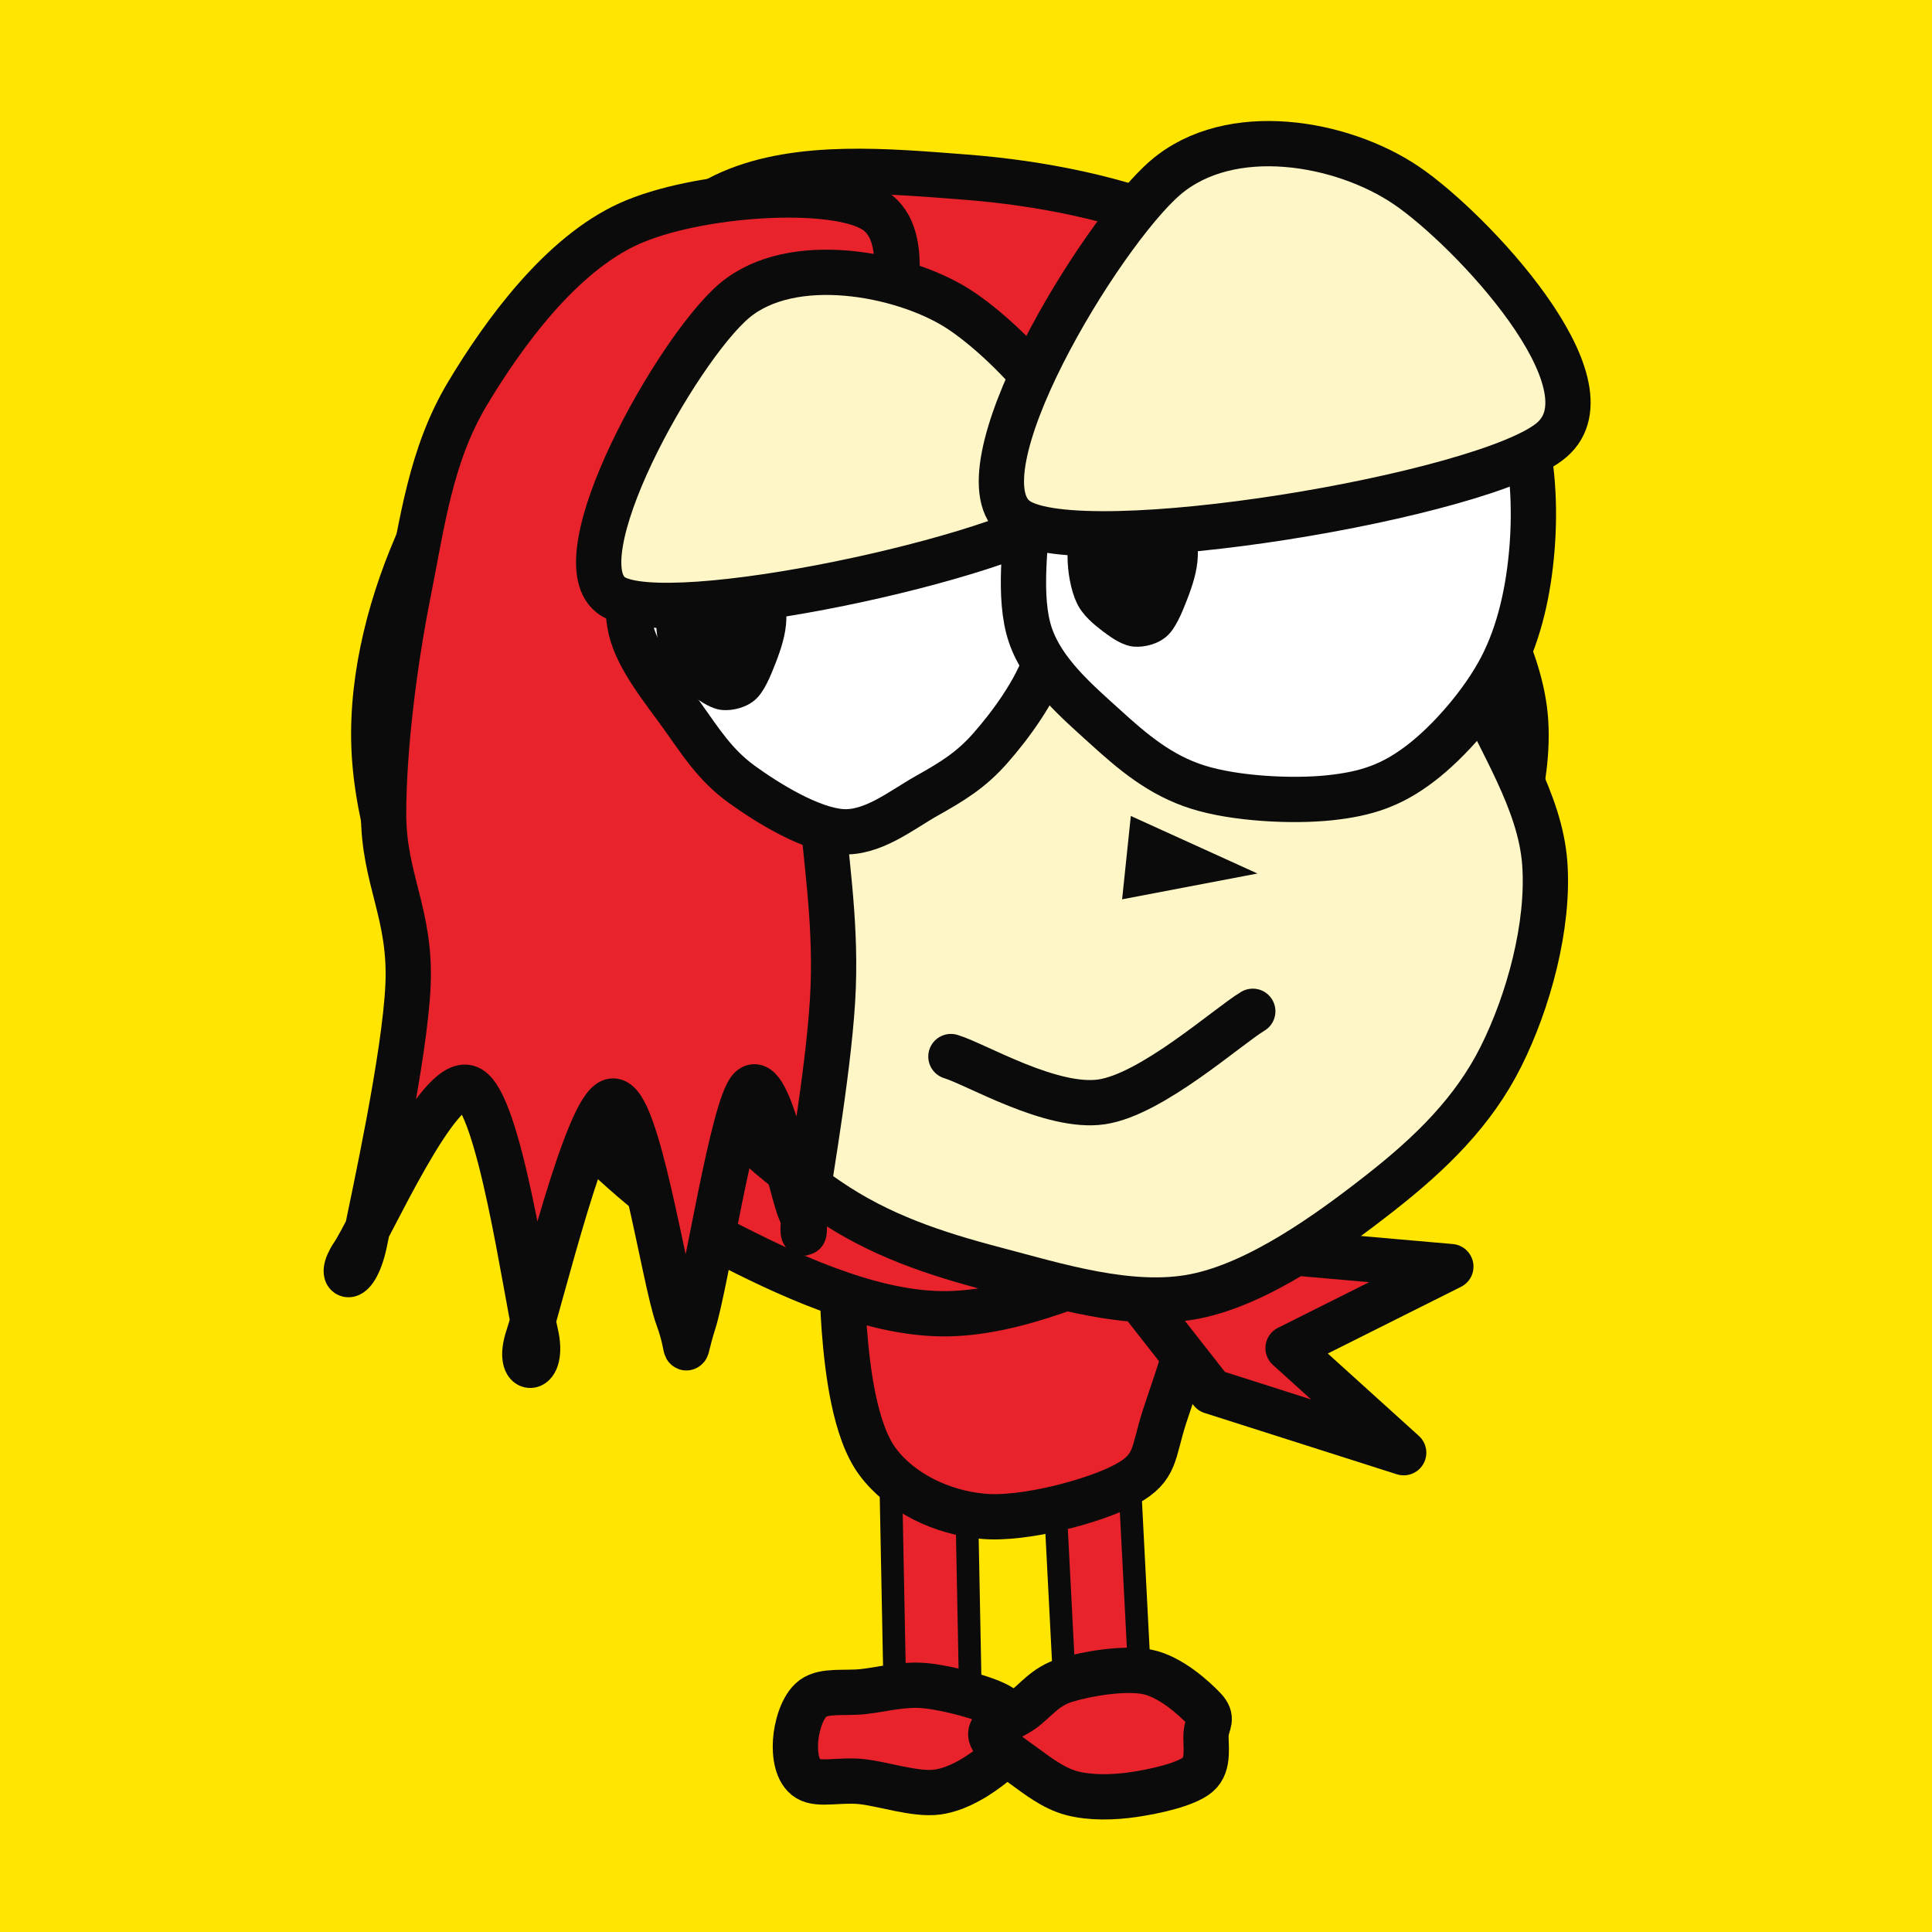
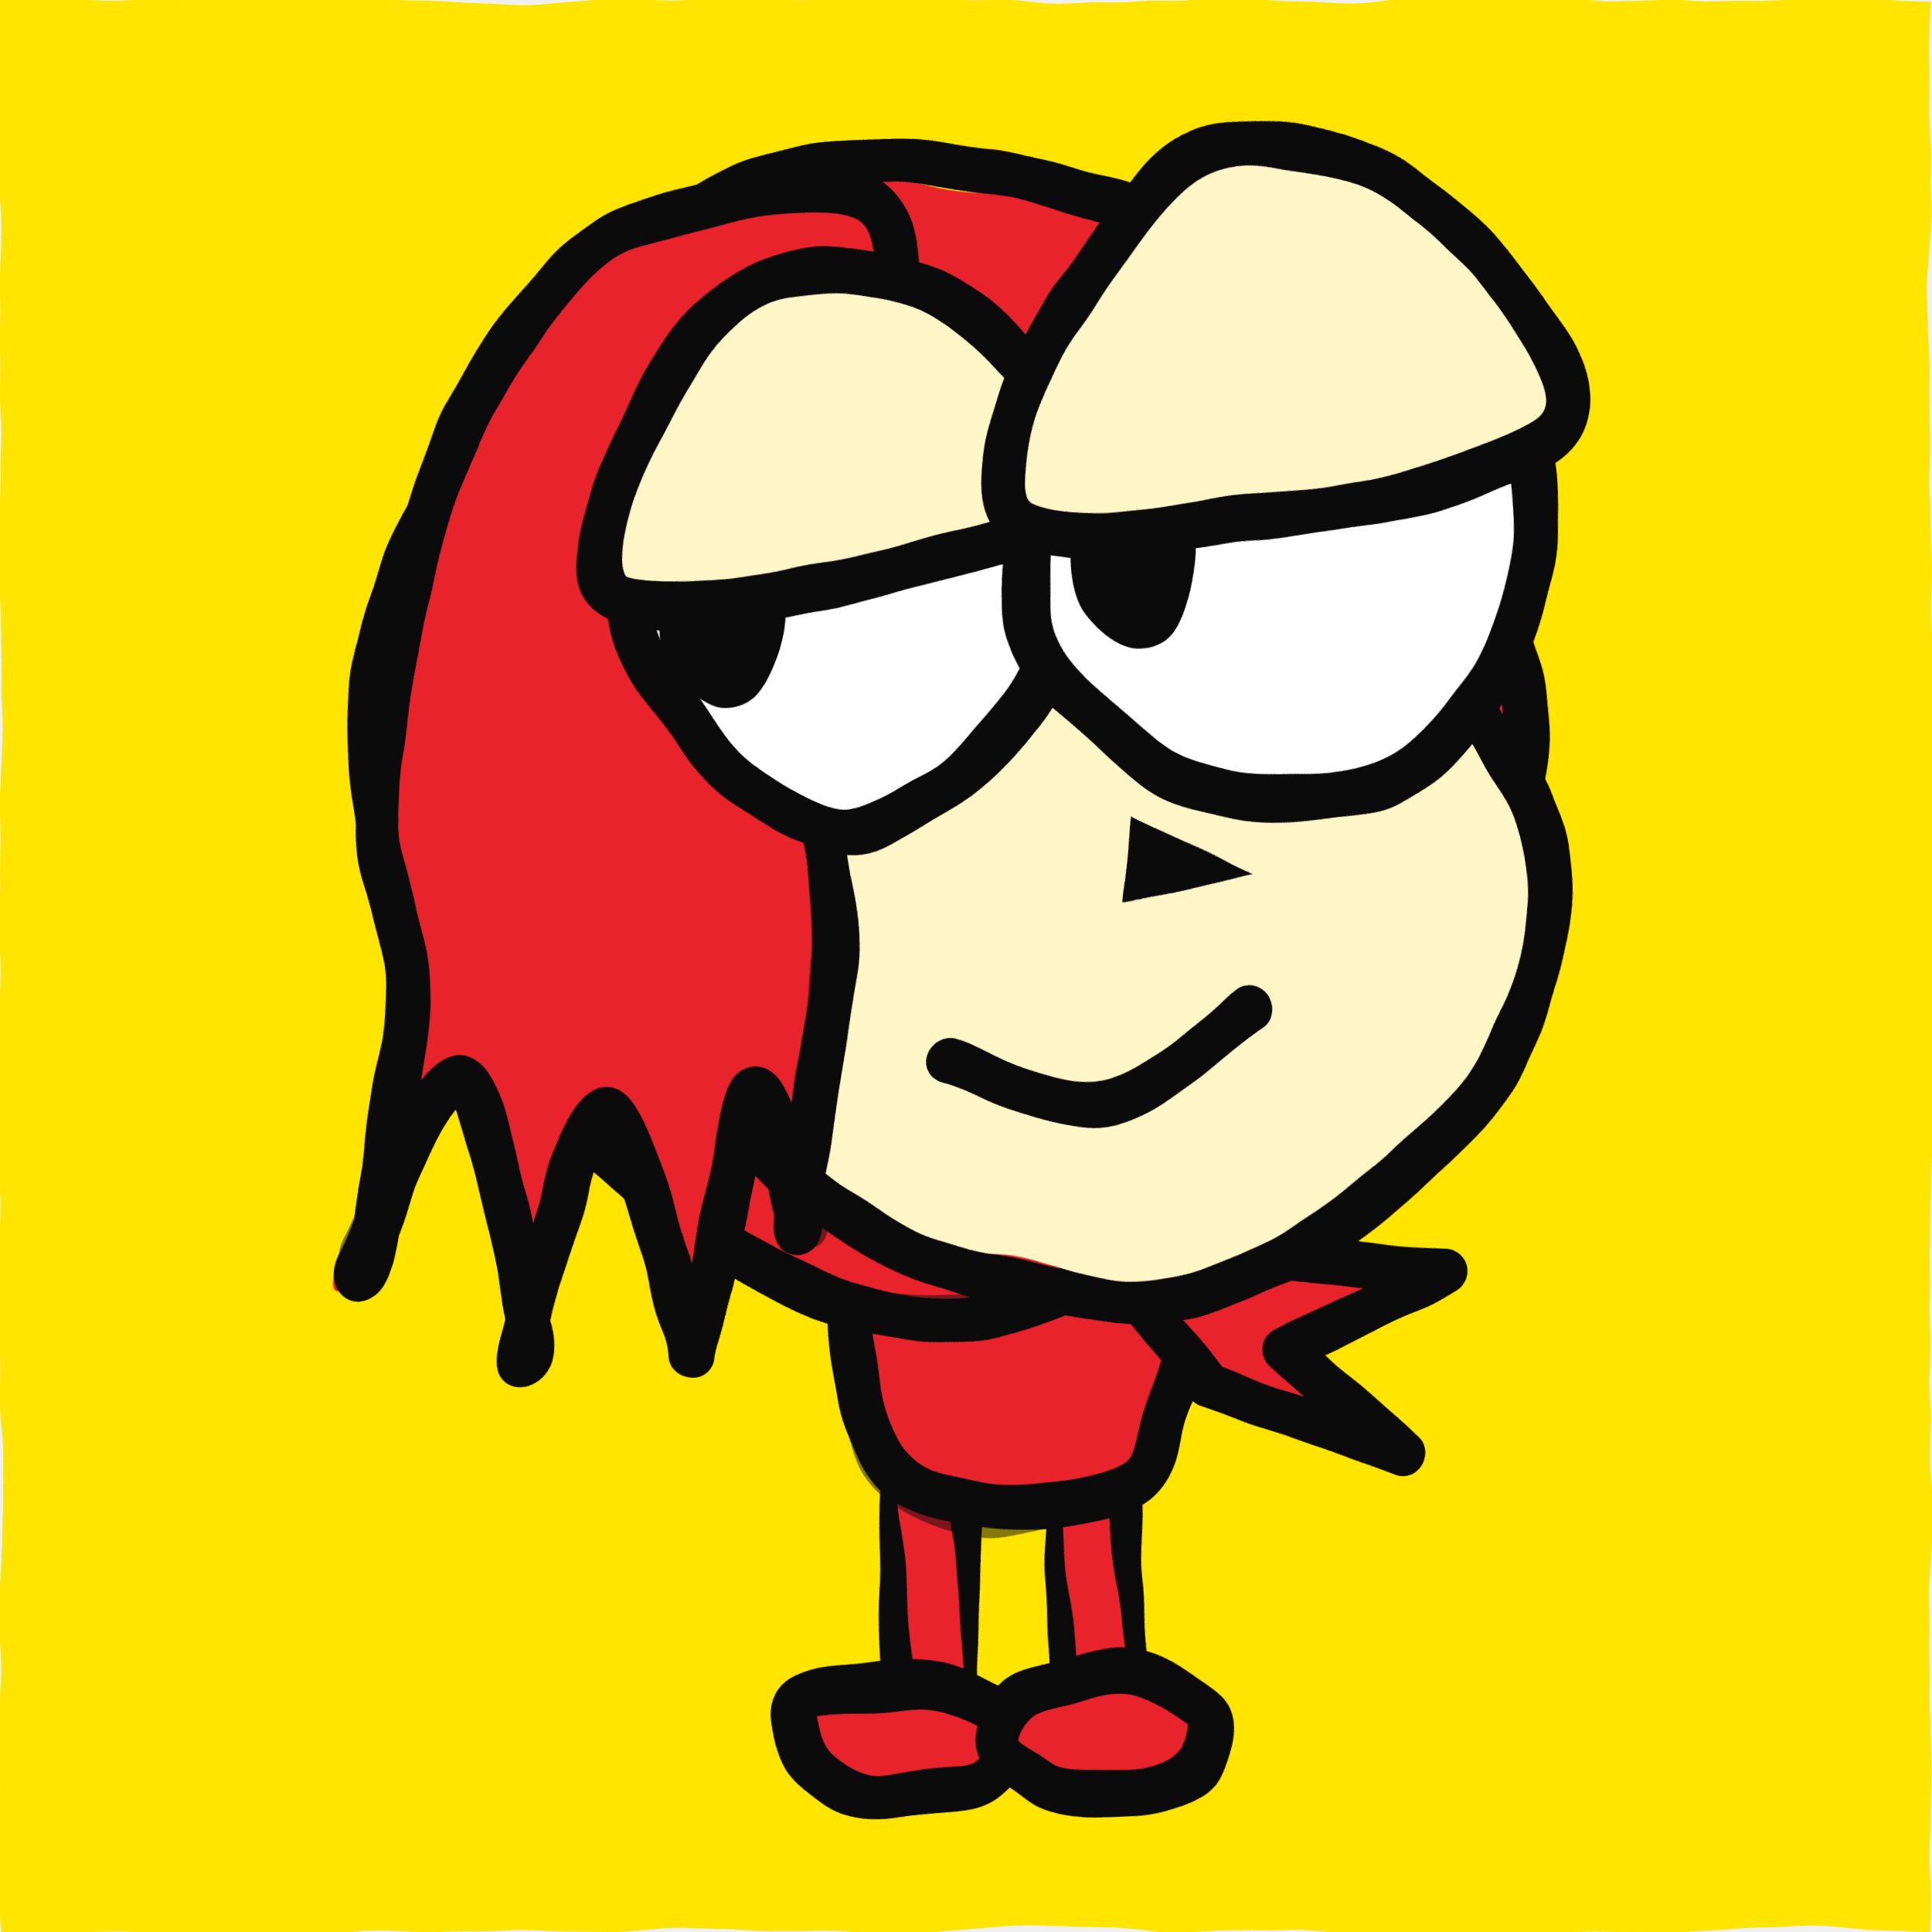
<svg xmlns="http://www.w3.org/2000/svg" width="512" height="512" viewBox="0 0 512 512">
-   <rect x="-8" y="-8" width="528" height="528" fill="#FFE500" />
-   <path d="M246.03,390.88L247.23,452.33" fill="none" stroke="#0B0B0B" stroke-width="26" stroke-linejoin="round" stroke-linecap="round" />
-   <path d="M246.03,390.88L247.23,452.33" fill="none" stroke="#E8232B" stroke-width="14" stroke-linejoin="round" stroke-linecap="round" />
-   <path d="M289.24,390.55L292.44,452.52" fill="none" stroke="#0B0B0B" stroke-width="26" stroke-linejoin="round" stroke-linecap="round" />
-   <path d="M289.24,390.55L292.44,452.52" fill="none" stroke="#E8232B" stroke-width="14" stroke-linejoin="round" stroke-linecap="round" />
-   <path d="M267.5,459.34C267.25,461.92 266.44,464.93 263.25,467.53C260.07,470.12 254.21,474.15 248.38,474.92C242.55,475.69 234,472.73 228.28,472.14C222.57,471.54 217,473.17 214.09,471.38C211.18,469.59 210.59,464.96 210.83,461.41C211.06,457.85 212.49,452.23 215.5,450.05C218.5,447.86 223.86,448.83 228.85,448.28C233.84,447.73 239.47,446.12 245.45,446.75C251.42,447.38 261.04,449.95 264.72,452.05C268.39,454.15 267.74,456.76 267.5,459.34Z" fill="#E8232B" stroke="#0B0B0B" stroke-width="12" stroke-linejoin="round" stroke-linecap="round" />
-   <path d="M319.64,459.4C319.38,462.32 320.65,467.59 317.45,470.29C314.24,472.98 305.98,474.76 300.41,475.58C294.84,476.4 288.88,476.48 284.03,475.21C279.17,473.93 274.87,470.54 271.29,467.93C267.71,465.32 262.59,462.01 262.55,459.55C262.52,457.08 267.75,455.52 271.06,453.14C274.38,450.75 276.93,446.92 282.44,445.25C287.94,443.57 298.01,441.83 304.11,443.09C310.22,444.35 316.46,450.06 319.05,452.78C321.64,455.5 319.91,456.49 319.64,459.4Z" fill="#E8232B" stroke="#0B0B0B" stroke-width="12" stroke-linejoin="round" stroke-linecap="round" />
-   <path d="M251.38,302.69C263.09,299.07 287,297.05 298,302.39C308.99,307.74 315.57,322.59 317.33,334.77C319.1,346.94 311.74,365.7 308.6,375.45C305.46,385.21 306.51,388.91 298.5,393.31C290.49,397.71 271.55,402.83 260.56,401.84C249.58,400.85 238.72,395.62 232.58,387.37C226.45,379.13 224.57,362.93 223.75,352.38C222.94,341.83 223.11,332.36 227.71,324.08C232.32,315.8 239.66,306.3 251.38,302.69Z" fill="#E8232B" stroke="#0B0B0B" stroke-width="12" stroke-linejoin="round" stroke-linecap="round" />
-   <path d="M308.11,316.05L364.81,300.25L342.11,331.95L384.49,335.66L341.35,357.26L371.99,384.98L321.05,368.74L303.44,346.28Z" fill="#E8232B" stroke="#0B0B0B" stroke-width="12" stroke-linejoin="round" stroke-linecap="round" />
-   <path d="M404.32,191.39C405.42,209.57 397.57,230.19 390.43,248.51C383.3,266.82 374.97,287.64 361.5,301.26C348.03,314.87 328.28,322.4 309.63,330.22C290.99,338.03 269.34,348.37 249.63,348.16C229.93,347.95 207.8,337.4 191.39,328.93C174.99,320.46 163.75,309.41 151.19,297.34C138.63,285.28 124.74,273.13 116.06,256.56C107.38,239.98 99.82,217.12 99.11,197.91C98.39,178.69 103.89,158.46 111.77,141.28C119.64,124.1 132.7,109.84 146.35,94.81C159.99,79.78 175.38,59.07 193.62,51.09C211.85,43.11 235.63,45.39 255.77,46.93C275.91,48.47 297.31,52.79 314.45,60.33C331.6,67.87 347.06,78.99 358.62,92.17C370.18,105.34 376.22,122.85 383.83,139.39C391.45,155.92 403.22,173.2 404.32,191.39Z" fill="#E8232B" stroke="#0B0B0B" stroke-width="12" stroke-linejoin="round" stroke-linecap="round" />
-   <path d="M409.38,228.81C410.58,245.37 405.05,265.44 397.77,280C390.49,294.56 379.24,305.58 365.71,316.17C352.19,326.76 333.63,340.19 316.62,343.56C299.61,346.93 279.85,340.65 263.66,336.4C247.47,332.15 233.07,327.34 219.47,318.06C205.87,308.78 189.88,295.76 182.08,280.72C174.28,265.68 172.48,245.8 172.69,227.84C172.91,209.88 175.44,187.54 183.37,172.97C191.31,158.41 206.19,150.94 220.31,140.45C234.42,129.96 251.17,115.39 268.08,110.02C284.99,104.65 305.11,104.45 321.75,108.25C338.4,112.05 356.47,120.75 367.94,132.81C379.4,144.88 383.66,164.64 390.56,180.64C397.47,196.64 408.18,212.25 409.38,228.81Z" fill="#FFF6C8" stroke="#0B0B0B" stroke-width="12" stroke-linejoin="round" stroke-linecap="round" />
-   <path d="M231.59,55.68C220.56,48.87 184.66,51.18 166.7,59.29C148.74,67.41 133.61,88.06 123.86,104.35C114.11,120.65 111.92,138.52 108.22,157.07C104.52,175.63 101.67,198.33 101.66,215.66C101.64,232.99 108.96,242.14 108.13,261.04C107.3,279.94 99.1,317.13 96.68,329.04C94.25,340.95 88.99,339.28 93.58,332.5C98.17,325.71 116.18,284.86 124.24,288.33C132.3,291.79 139.32,342.3 141.94,353.31C144.56,364.32 136.54,364.64 139.93,354.39C143.33,344.13 155.69,292.69 162.3,291.79C168.91,290.9 176,339.25 179.59,349.01C183.18,358.78 180.61,360.47 183.83,350.39C187.04,340.31 194.18,293.43 198.89,288.53C203.61,283.64 209.7,315.61 212.1,321C214.5,326.38 211.84,330.78 213.29,320.87C214.74,310.96 220.14,280.27 220.81,261.55C221.49,242.83 218.72,227.24 217.33,208.56C215.94,189.89 209.9,167.58 212.49,149.52C215.08,131.46 229.7,115.83 232.89,100.19C236.07,84.55 242.62,62.5 231.59,55.68Z" fill="#E8232B" stroke="#0B0B0B" stroke-width="12" stroke-linejoin="round" stroke-linecap="round" />
-   <path d="M279.19,147.64C280.81,156.48 280.07,166.21 277.29,174.63C274.52,183.06 267.85,192.12 262.54,198.17C257.24,204.23 252.04,207.28 245.46,210.98C238.89,214.69 231.27,220.94 223.11,220.41C214.94,219.87 203.55,212.92 196.49,207.79C189.43,202.66 185.63,196.48 180.74,189.65C175.86,182.82 169.02,174.61 167.18,166.81C165.33,159.02 167.71,151.3 169.68,142.87C171.66,134.44 173.77,123.12 179.04,116.24C184.32,109.37 193.34,104.68 201.34,101.62C209.33,98.56 218.56,96.96 227.01,97.88C235.47,98.8 245.29,103.19 252.05,107.14C258.81,111.09 263.05,114.83 267.58,121.58C272.1,128.33 277.57,138.8 279.19,147.64Z" fill="#FFFFFF" stroke="#0B0B0B" stroke-width="12" stroke-linejoin="round" stroke-linecap="round" />
-   <path d="M406,145.32C405.13,156.17 402.8,167.34 397.87,176.84C392.93,186.35 383.96,196.6 376.37,202.36C368.79,208.13 362.17,210.38 352.34,211.42C342.5,212.46 327.3,211.72 317.39,208.58C307.48,205.45 300.26,199.33 292.87,192.61C285.48,185.9 276.42,178.24 273.05,168.29C269.67,158.34 271.89,143.55 272.6,132.9C273.32,122.25 272.13,113.31 277.35,104.39C282.56,95.48 295.2,86.02 303.88,79.41C312.56,72.79 320.12,66.52 329.43,64.68C338.74,62.85 350.19,65.31 359.73,68.38C369.27,71.44 379.43,75.86 386.66,83.1C393.89,90.33 399.86,101.39 403.09,111.76C406.31,122.13 406.87,134.47 406,145.32Z" fill="#FFFFFF" stroke="#0B0B0B" stroke-width="12" stroke-linejoin="round" stroke-linecap="round" />
-   <path d="M208.39,164.2C208.26,168.13 206.94,172.12 205.57,175.65C204.2,179.18 202.53,183.31 200.19,185.39C197.85,187.48 194.33,188.37 191.52,188.17C188.71,187.97 185.88,186.12 183.35,184.19C180.81,182.26 177.9,179.92 176.32,176.59C174.74,173.26 173.86,168.32 173.87,164.2C173.88,160.08 174.79,155.17 176.38,151.86C177.97,148.55 180.87,146.15 183.4,144.34C185.92,142.52 188.69,141.26 191.52,140.97C194.35,140.67 197.89,140.71 200.37,142.56C202.84,144.42 205.03,148.49 206.37,152.1C207.7,155.71 208.53,160.27 208.39,164.2Z" fill="#0B0B0B" />
-   <path d="M317.43,147.4C317.3,151.33 315.98,155.32 314.61,158.85C313.24,162.38 311.57,166.51 309.23,168.59C306.89,170.68 303.37,171.57 300.56,171.37C297.75,171.17 294.92,169.32 292.39,167.39C289.85,165.46 286.94,163.12 285.36,159.79C283.78,156.46 282.9,151.52 282.91,147.4C282.92,143.28 283.83,138.37 285.42,135.06C287.01,131.75 289.91,129.35 292.44,127.54C294.96,125.72 297.73,124.46 300.56,124.17C303.39,123.87 306.93,123.91 309.41,125.76C311.88,127.62 314.07,131.69 315.41,135.3C316.74,138.91 317.57,143.47 317.43,147.4Z" fill="#0B0B0B" />
-   <path d="M162.45,158.08C147.75,148.88 179.49,92.39 194.67,79.65C209.86,66.9 238.86,72.4 253.56,81.6C268.25,90.8 298.02,122.09 282.83,134.84C267.65,147.58 177.14,167.27 162.45,158.08Z" fill="#FFF6C8" stroke="#0B0B0B" stroke-width="12" stroke-linejoin="round" stroke-linecap="round" />
-   <path d="M269.59,137.77C252.53,126.19 291.65,61.86 308.84,47.09C326.04,32.33 355.68,37.59 372.74,49.17C389.8,60.76 428.41,101.83 411.22,116.59C394.02,131.36 286.65,149.35 269.59,137.77Z" fill="#FFF6C8" stroke="#0B0B0B" stroke-width="12" stroke-linejoin="round" stroke-linecap="round" />
-   <path d="M299.68,216.24L333.24,231.49L297.37,238.33Z" fill="#0B0B0B" />
-   <path d="M252,280C258.67,282 278.67,294 292,292C305.33,290 325.33,272 332,268" fill="none" stroke="#0B0B0B" stroke-width="12" stroke-linejoin="round" stroke-linecap="round" />
+   <defs>
+     <filter id="kv-rough-9" x="-12%" y="-12%" width="124%" height="124%" filterUnits="objectBoundingBox">
+       <feTurbulence type="fractalNoise" baseFrequency="0.019" numOctaves="3" seed="4" result="noise" />
+       <feDisplacementMap in="SourceGraphic" in2="noise" scale="5" xChannelSelector="R" yChannelSelector="G" />
+     </filter>
+   </defs>
+   <g filter="url(#kv-rough-9)">
+     <rect x="-8" y="-8" width="528" height="528" fill="#FFE500" />
+     <g class="k-legs">
+       <path d="M246.03,390.88L247.23,452.33" fill="none" stroke="#0B0B0B" stroke-width="26" stroke-linejoin="round" stroke-linecap="round" />
+       <path d="M243.44,392.97L251.18,452.79" fill="none" stroke="#E8232B" stroke-width="13" stroke-linejoin="round" stroke-linecap="round" />
+       <path d="M289.24,390.55L292.44,452.52" fill="none" stroke="#0B0B0B" stroke-width="26" stroke-linejoin="round" stroke-linecap="round" />
+       <path d="M285.76,388.88L294.94,452.94" fill="none" stroke="#E8232B" stroke-width="13" stroke-linejoin="round" stroke-linecap="round" />
+       <path d="M269.23,457.09C267.45,459.99 261.84,468.48 257.46,471.29C253.09,474.1 247.62,473.06 242.98,473.94C238.34,474.81 234.67,476.88 229.62,476.56C224.57,476.24 216.25,474.52 212.68,472.01C209.11,469.5 208.68,464.68 208.21,461.51C207.74,458.35 206.17,455.11 209.86,453.02C213.56,450.93 223.56,450.28 230.39,448.98C237.22,447.67 244.56,444.37 250.85,445.19C257.13,446 265.05,451.87 268.12,453.85C271.18,455.84 271,454.18 269.23,457.09Z" fill="#E8232B" />
+       <path d="M269.54,461.41C269.02,464.63 264.89,469.53 261.13,471.65C257.38,473.76 252.33,473.49 247,474.11C241.66,474.73 234.41,476.31 229.13,475.35C223.86,474.39 218.52,471.21 215.36,468.37C212.21,465.53 210.76,461.44 210.19,458.31C209.63,455.19 208.62,451.45 211.96,449.63C215.31,447.81 224.29,447.96 230.25,447.39C236.21,446.82 242.05,445.39 247.72,446.21C253.38,447.03 260.61,449.78 264.25,452.32C267.89,454.85 270.06,458.19 269.54,461.41Z" fill="none" stroke="#0B0B0B" stroke-width="12" stroke-linejoin="round" stroke-linecap="round" />
+       <path d="M319.52,455.78C319.29,459.53 319.12,466 317.02,468.95C314.92,471.91 312.87,471.54 306.94,473.5C301.01,475.46 287.44,481.92 281.43,480.7C275.41,479.48 273.78,468.79 270.86,466.18C267.94,463.56 264.65,468.4 263.92,464.99C263.19,461.58 263.47,449.19 266.48,445.7C269.49,442.21 275.52,444.8 281.97,444.08C288.42,443.35 299.11,440.94 305.19,441.33C311.26,441.72 316.02,444.02 318.41,446.42C320.79,448.83 319.75,452.02 319.52,455.78Z" fill="#E8232B" />
+       <path d="M321.46,457.61C321.46,460.48 320.17,465.81 317.49,468.67C314.8,471.53 311.21,473.65 305.35,474.77C299.48,475.9 287.83,476.22 282.29,475.41C276.75,474.61 275.01,472.27 272.11,469.95C269.21,467.62 265.13,464.85 264.9,461.46C264.66,458.06 267.37,452.36 270.7,449.59C274.02,446.82 279.59,445.86 284.85,444.84C290.11,443.83 296.82,442.39 302.27,443.49C307.71,444.59 314.3,449.09 317.5,451.45C320.7,453.8 321.46,454.74 321.46,457.61Z" fill="none" stroke="#0B0B0B" stroke-width="12" stroke-linejoin="round" stroke-linecap="round" />
+     </g>
+     <g class="k-body">
+       <path d="M252.65,299.95C264.36,295.72 284.59,292.84 295.14,299.33C305.69,305.82 313.78,325.91 315.93,338.9C318.07,351.88 310.51,369.02 308.03,377.25C305.55,385.48 309.64,384.82 301.05,388.28C292.45,391.74 268.44,398.19 256.48,398.04C244.52,397.88 235.34,394.87 229.28,387.35C223.23,379.83 220.9,363.36 220.16,352.92C219.42,342.48 219.43,333.56 224.84,324.73C230.26,315.9 240.93,304.18 252.65,299.95Z" fill="#E8232B" />
+       <path d="M252.99,301.05C264.44,297.58 285.16,298.22 296,303.84C306.83,309.45 315.87,322.91 317.99,334.74C320.11,346.58 311.89,364.89 308.73,374.85C305.56,384.82 307.21,390.44 299,394.55C290.8,398.66 270.18,400.43 259.49,399.5C248.8,398.57 240.54,397.24 234.85,388.99C229.16,380.74 226.61,360.74 225.35,350.02C224.09,339.3 222.7,332.83 227.31,324.67C231.92,316.51 241.54,304.53 252.99,301.05Z" fill="none" stroke="#0B0B0B" stroke-width="12" stroke-linejoin="round" stroke-linecap="round" />
+       <path d="M248.08,300.62C260.1,296.23 284.55,295.46 296.4,301.37C308.26,307.28 317.16,324.33 319.2,336.08C321.24,347.84 311.67,362.72 308.64,371.9C305.62,381.07 309.19,385.59 301.06,391.13C292.92,396.66 271.47,405.24 259.82,405.11C248.18,404.98 236.63,398.56 231.18,390.33C225.73,382.1 228.28,366.18 227.13,355.74C225.97,345.3 220.78,336.87 224.27,327.68C227.76,318.5 236.05,305 248.08,300.62Z" fill="none" stroke="#0B0B0B" stroke-width="6" stroke-linejoin="round" stroke-linecap="round" opacity=".5" />
+     </g>
+     <g class="k-hand">
+       <path d="M305.1,312.42L362.87,297.64L340.94,330.35L383.01,333.81L338.72,352.43L373.54,379.84L322.21,371.24L308.27,346.12Z" fill="#E8232B" />
+       <path d="M309.24,314.63L363.07,300.87L341.95,332.46L383.23,335.73L341.33,357L372.22,385.62L320.41,367.18L304.96,347.52Z" fill="none" stroke="#0B0B0B" stroke-width="12" stroke-linejoin="round" stroke-linecap="round" />
+       <path d="M310.59,317.72L363.4,303.7L341.18,334.47L385.92,335.11L341.5,356.17L370.26,383.81L321.06,366.42L304.32,348.29Z" fill="none" stroke="#0B0B0B" stroke-width="6" stroke-linejoin="round" stroke-linecap="round" opacity=".5" />
+     </g>
+     <g class="k-head">
+       <g class="k-skull">
+         <path d="M409.07,195.99C410.42,213.28 395.27,226.85 387.88,245C380.5,263.15 377.67,289.91 364.78,304.92C351.88,319.93 329.25,328.35 310.52,335.03C291.79,341.72 272.21,346.31 252.39,345.04C232.57,343.78 209.17,334.61 191.6,327.44C174.03,320.26 160.3,313.14 146.97,301.99C133.65,290.84 118.86,277.21 111.65,260.52C104.43,243.83 103.99,220.93 103.66,201.85C103.33,182.77 101.71,164.49 109.68,146.03C117.66,127.57 137.83,107.57 151.5,91.11C165.17,74.64 174.77,53.94 191.71,47.22C208.65,40.51 233.19,49.47 253.16,50.81C273.14,52.16 293.94,49.22 311.57,55.3C329.2,61.37 347.58,72.93 358.95,87.25C370.32,101.57 371.44,123.12 379.8,141.24C388.15,159.37 407.72,178.7 409.07,195.99Z" fill="#E8232B" />
+         <path d="M405.64,190.31C406.24,208.52 396.53,229.67 389.56,248.44C382.59,267.21 377.51,289.16 363.82,302.95C350.14,316.74 326.41,323.27 307.47,331.18C288.53,339.1 269.2,350.49 250.19,350.45C231.19,350.41 210.12,340.19 193.44,330.95C176.77,321.71 163.17,307.19 150.13,295.02C137.09,282.85 124.05,274.07 115.21,257.95C106.37,241.83 97.87,217.73 97.1,198.28C96.34,178.83 102.24,158.78 110.6,141.25C118.96,123.73 133.19,108.39 147.29,93.13C161.39,77.87 176.84,57.76 195.21,49.71C213.57,41.66 237.83,42.96 257.5,44.83C277.18,46.7 296.03,53.38 313.25,60.92C330.47,68.46 348.73,77.02 360.85,90.06C372.96,103.1 378.47,122.46 385.94,139.16C393.4,155.87 405.03,172.1 405.64,190.31Z" fill="none" stroke="#0B0B0B" stroke-width="12" stroke-linejoin="round" stroke-linecap="round" />
+         <path d="M404.48,194.14C405.96,211.23 398.86,227.13 391.22,244.99C383.58,262.84 371.73,286.99 358.61,301.24C345.49,315.49 331.09,322.95 312.5,330.5C293.92,338.05 267.45,346.42 247.1,346.53C226.75,346.64 206.97,339.68 190.4,331.15C173.83,322.63 159.99,308.07 147.71,295.39C135.43,282.7 124.27,271.33 116.73,255.03C109.18,238.73 103.16,216.99 102.43,197.58C101.69,178.18 105.07,156.19 112.31,138.62C119.56,121.05 132.81,106.91 145.91,92.16C159,77.42 172.63,57.64 190.88,50.16C209.13,42.67 234.62,46.14 255.39,47.27C276.17,48.41 297.75,49.28 315.53,56.97C333.32,64.65 350.99,79.16 362.13,93.4C373.26,107.64 375.27,125.64 382.33,142.43C389.39,159.22 403,177.04 404.48,194.14Z" fill="none" stroke="#0B0B0B" stroke-width="6" stroke-linejoin="round" stroke-linecap="round" opacity=".5" />
+       </g>
+       <g class="k-face">
+         <path d="M414.58,226.48C415.28,241.98 406.98,260.05 398.07,275.42C389.17,290.79 375.54,308.11 361.17,318.71C346.8,329.31 327.46,336.6 311.87,339.01C296.28,341.42 283.43,336.05 267.61,333.17C251.79,330.29 230.47,331.24 216.97,321.73C203.47,312.22 194.06,292.15 186.6,276.11C179.15,260.07 173.01,242.33 172.24,225.48C171.46,208.62 173.58,188.39 181.94,174.98C190.3,161.56 208.48,156.57 222.38,144.98C236.29,133.39 248.05,111.73 265.36,105.42C282.68,99.1 308.96,102.65 326.28,107.09C343.6,111.52 358.02,119.46 369.29,132.02C380.55,144.59 386.33,166.72 393.88,182.47C401.43,198.21 413.88,210.99 414.58,226.48Z" fill="#FFF6C8" />
+         <path d="M410.37,227.65C411.9,244.07 405.42,265.77 398.12,280.42C390.81,295.07 380.36,305.15 366.54,315.55C352.73,325.96 332.66,339.06 315.22,342.86C297.78,346.67 277.85,342.22 261.9,338.36C245.95,334.5 232.78,329.33 219.5,319.7C206.22,310.06 190.36,295.63 182.22,280.56C174.07,265.48 170.29,247.1 170.64,229.23C171,211.37 176.12,188.2 184.35,173.36C192.58,158.52 206.34,150.74 220.05,140.18C233.77,129.62 249.43,115.64 266.64,109.99C283.86,104.34 306.7,102.39 323.34,106.26C339.99,110.13 355.56,120.59 366.5,133.2C377.43,145.8 381.65,166.15 388.96,181.89C396.27,197.64 408.84,211.23 410.37,227.65Z" fill="none" stroke="#0B0B0B" stroke-width="12" stroke-linejoin="round" stroke-linecap="round" />
+         <path d="M410.13,226.36C411.33,242.86 405.21,266.4 398.19,281.41C391.18,296.42 381.94,306.13 368.03,316.44C354.12,326.75 332.73,339.99 314.74,343.27C296.75,346.56 275.82,340.06 260.07,336.15C244.32,332.23 232.81,328.5 220.25,319.77C207.68,311.03 193.19,299.52 184.7,283.72C176.2,267.91 169.8,243.03 169.26,224.95C168.73,206.87 173.48,189.87 181.5,175.24C189.52,160.62 202.92,148.35 217.38,137.18C231.84,126.01 250.75,112.8 268.26,108.21C285.77,103.62 306.3,105.27 322.44,109.65C338.58,114.03 353.69,122.37 365.11,134.49C376.54,146.61 383.48,167.08 390.98,182.39C398.49,197.7 408.93,209.86 410.13,226.36Z" fill="none" stroke="#0B0B0B" stroke-width="6" stroke-linejoin="round" stroke-linecap="round" opacity=".5" />
+       </g>
+       <g class="k-hair">
+         <path d="M232.04,51.62C220.38,43.48 183.75,45.24 165,54.86C146.24,64.48 129.54,92.72 119.51,109.33C109.47,125.94 107.05,137.28 104.77,154.5C102.48,171.72 105.68,195.53 105.79,212.65C105.9,229.76 107.48,237.02 105.42,257.18C103.36,277.34 96.19,320.56 93.44,333.61C90.69,346.66 83.85,343.72 88.92,335.48C93.99,327.24 114.76,281.51 123.83,284.17C132.91,286.83 140.77,339.9 143.37,351.44C145.97,362.99 135.45,362.71 139.42,353.46C143.4,344.21 160.17,296.72 167.2,295.94C174.24,295.15 178.63,340.2 181.62,348.74C184.62,357.27 182.42,357.47 185.18,347.14C187.93,336.8 194.06,290.2 198.15,286.71C202.25,283.21 206.83,321.16 209.75,326.19C212.66,331.21 214.13,327.41 215.63,316.86C217.12,306.31 218.31,281.64 218.71,262.9C219.12,244.15 219.38,222.54 218.05,204.39C216.72,186.24 207.89,170.79 210.71,154.01C213.53,137.23 231.41,120.8 234.96,103.73C238.52,86.67 243.7,59.77 232.04,51.62Z" fill="#E8232B" />
+         <path d="M229.49,53.74C218.12,47.06 183,52.21 165.64,60.86C148.27,69.51 134.82,89.46 125.3,105.64C115.78,121.82 112.8,139.69 108.52,157.92C104.25,176.15 99.64,198.12 99.63,215C99.62,231.89 108.69,240.1 108.46,259.23C108.22,278.36 100.49,317.34 98.23,329.8C95.97,342.27 90.79,341.23 94.9,334.03C99,326.82 115.32,283.57 122.88,286.59C130.43,289.6 137.66,340.57 140.22,352.12C142.78,363.67 134.85,365.56 138.24,355.9C141.62,346.24 153.44,295 160.53,294.15C167.62,293.3 176.79,341.15 180.8,350.79C184.8,360.43 181.3,362.42 184.55,351.99C187.81,341.55 195.89,293.21 200.33,288.2C204.78,283.19 209.41,316.63 211.25,321.91C213.09,327.19 209.78,330.07 211.37,319.86C212.96,309.66 219.91,279.18 220.79,260.7C221.67,242.22 217.78,227.34 216.64,208.98C215.51,190.62 211.1,168.53 213.97,150.53C216.84,132.52 231.26,117.08 233.85,100.95C236.44,84.82 240.86,60.42 229.49,53.74Z" fill="none" stroke="#0B0B0B" stroke-width="12" stroke-linejoin="round" stroke-linecap="round" />
+         <path d="M232.78,58.63C222.44,51.21 187.62,49.44 169.59,57.61C151.56,65.79 134.96,90.54 124.61,107.67C114.25,124.8 111.33,141.86 107.47,160.39C103.61,178.92 101.48,202.47 101.45,218.86C101.41,235.26 107.75,239.99 107.26,258.74C106.76,277.5 100.82,319.65 98.48,331.39C96.15,343.12 88.86,336.88 93.26,329.15C97.65,321.42 116.72,281.29 124.87,285.03C133.03,288.76 139.41,340.57 142.2,351.56C145,362.55 138.26,360.78 141.63,350.99C145.01,341.2 156.45,292.91 162.45,292.82C168.45,292.73 173.82,341.15 177.64,350.46C181.47,359.76 181.93,358.38 185.4,348.62C188.88,338.86 193.44,296.41 198.49,291.89C203.54,287.37 213.1,316.5 215.69,321.51C218.29,326.53 213.77,332.4 214.07,321.98C214.37,311.56 216.58,277.6 217.49,258.99C218.39,240.38 220.5,228.59 219.5,210.32C218.5,192.05 209.46,167.42 211.48,149.39C213.5,131.35 228.07,117.24 231.62,102.12C235.17,86.99 243.12,66.04 232.78,58.63Z" fill="none" stroke="#0B0B0B" stroke-width="6" stroke-linejoin="round" stroke-linecap="round" opacity=".5" />
+       </g>
+       <g class="k-eyes">
+         <path d="M279.19,147.64C280.81,156.48 280.07,166.21 277.29,174.63C274.52,183.06 267.85,192.12 262.54,198.17C257.24,204.23 252.04,207.28 245.46,210.98C238.89,214.69 231.27,220.94 223.11,220.41C214.94,219.87 203.55,212.92 196.49,207.79C189.43,202.66 185.63,196.48 180.74,189.65C175.86,182.82 169.02,174.61 167.18,166.81C165.33,159.02 167.71,151.3 169.68,142.87C171.66,134.44 173.77,123.12 179.04,116.24C184.32,109.37 193.34,104.68 201.34,101.62C209.33,98.56 218.56,96.96 227.01,97.88C235.47,98.8 245.29,103.19 252.05,107.14C258.81,111.09 263.05,114.83 267.58,121.58C272.1,128.33 277.57,138.8 279.19,147.64Z" fill="#FFFFFF" stroke="#0B0B0B" stroke-width="12" stroke-linejoin="round" stroke-linecap="round" />
+         <path d="M406,145.32C405.13,156.17 402.8,167.34 397.87,176.84C392.93,186.35 383.96,196.6 376.37,202.36C368.79,208.13 362.17,210.38 352.34,211.42C342.5,212.46 327.3,211.72 317.39,208.58C307.48,205.45 300.26,199.33 292.87,192.61C285.48,185.9 276.42,178.24 273.05,168.29C269.67,158.34 271.89,143.55 272.6,132.9C273.32,122.25 272.13,113.31 277.35,104.39C282.56,95.48 295.2,86.02 303.88,79.41C312.56,72.79 320.12,66.52 329.43,64.68C338.74,62.85 350.19,65.31 359.73,68.38C369.27,71.44 379.43,75.86 386.66,83.1C393.89,90.33 399.86,101.39 403.09,111.76C406.31,122.13 406.87,134.47 406,145.32Z" fill="#FFFFFF" stroke="#0B0B0B" stroke-width="12" stroke-linejoin="round" stroke-linecap="round" />
+         <path d="M208.39,164.2C208.26,168.13 206.94,172.12 205.57,175.65C204.2,179.18 202.53,183.31 200.19,185.39C197.85,187.48 194.33,188.37 191.52,188.17C188.71,187.97 185.88,186.12 183.35,184.19C180.81,182.26 177.9,179.92 176.32,176.59C174.74,173.26 173.86,168.32 173.87,164.2C173.88,160.08 174.79,155.17 176.38,151.86C177.97,148.55 180.87,146.15 183.4,144.34C185.92,142.52 188.69,141.26 191.52,140.97C194.35,140.67 197.89,140.71 200.37,142.56C202.84,144.42 205.03,148.49 206.37,152.1C207.7,155.71 208.53,160.27 208.39,164.2Z" fill="#0B0B0B" />
+         <path d="M317.43,147.4C317.3,151.33 315.98,155.32 314.61,158.85C313.24,162.38 311.57,166.51 309.23,168.59C306.89,170.68 303.37,171.57 300.56,171.37C297.75,171.17 294.92,169.32 292.39,167.39C289.85,165.46 286.94,163.12 285.36,159.79C283.78,156.46 282.9,151.52 282.91,147.4C282.92,143.28 283.83,138.37 285.42,135.06C287.01,131.75 289.91,129.35 292.44,127.54C294.96,125.72 297.73,124.46 300.56,124.17C303.39,123.87 306.93,123.91 309.41,125.76C311.88,127.62 314.07,131.69 315.41,135.3C316.74,138.91 317.57,143.47 317.43,147.4Z" fill="#0B0B0B" />
+         <path d="M162.45,158.08C147.75,148.88 179.49,92.39 194.67,79.65C209.86,66.9 238.86,72.4 253.56,81.6C268.25,90.8 298.02,122.09 282.83,134.84C267.65,147.58 177.14,167.27 162.45,158.08Z" fill="#FFF6C8" stroke="#0B0B0B" stroke-width="12" stroke-linejoin="round" stroke-linecap="round" />
+         <path d="M269.59,137.77C252.53,126.19 291.65,61.86 308.84,47.09C326.04,32.33 355.68,37.59 372.74,49.17C389.8,60.76 428.41,101.83 411.22,116.59C394.02,131.36 286.65,149.35 269.59,137.77Z" fill="#FFF6C8" stroke="#0B0B0B" stroke-width="12" stroke-linejoin="round" stroke-linecap="round" />
+       </g>
+       <g class="k-nose">
+         <path d="M299.68,216.24L333.24,231.49L297.37,238.33Z" fill="#0B0B0B" />
+       </g>
+       <g class="k-mouth">
+         <path d="M252,280C258.67,282 278.67,294 292,292C305.33,290 325.33,272 332,268" fill="none" stroke="#0B0B0B" stroke-width="12" stroke-linejoin="round" stroke-linecap="round" />
+       </g>
+     </g>
+   </g>
</svg>
